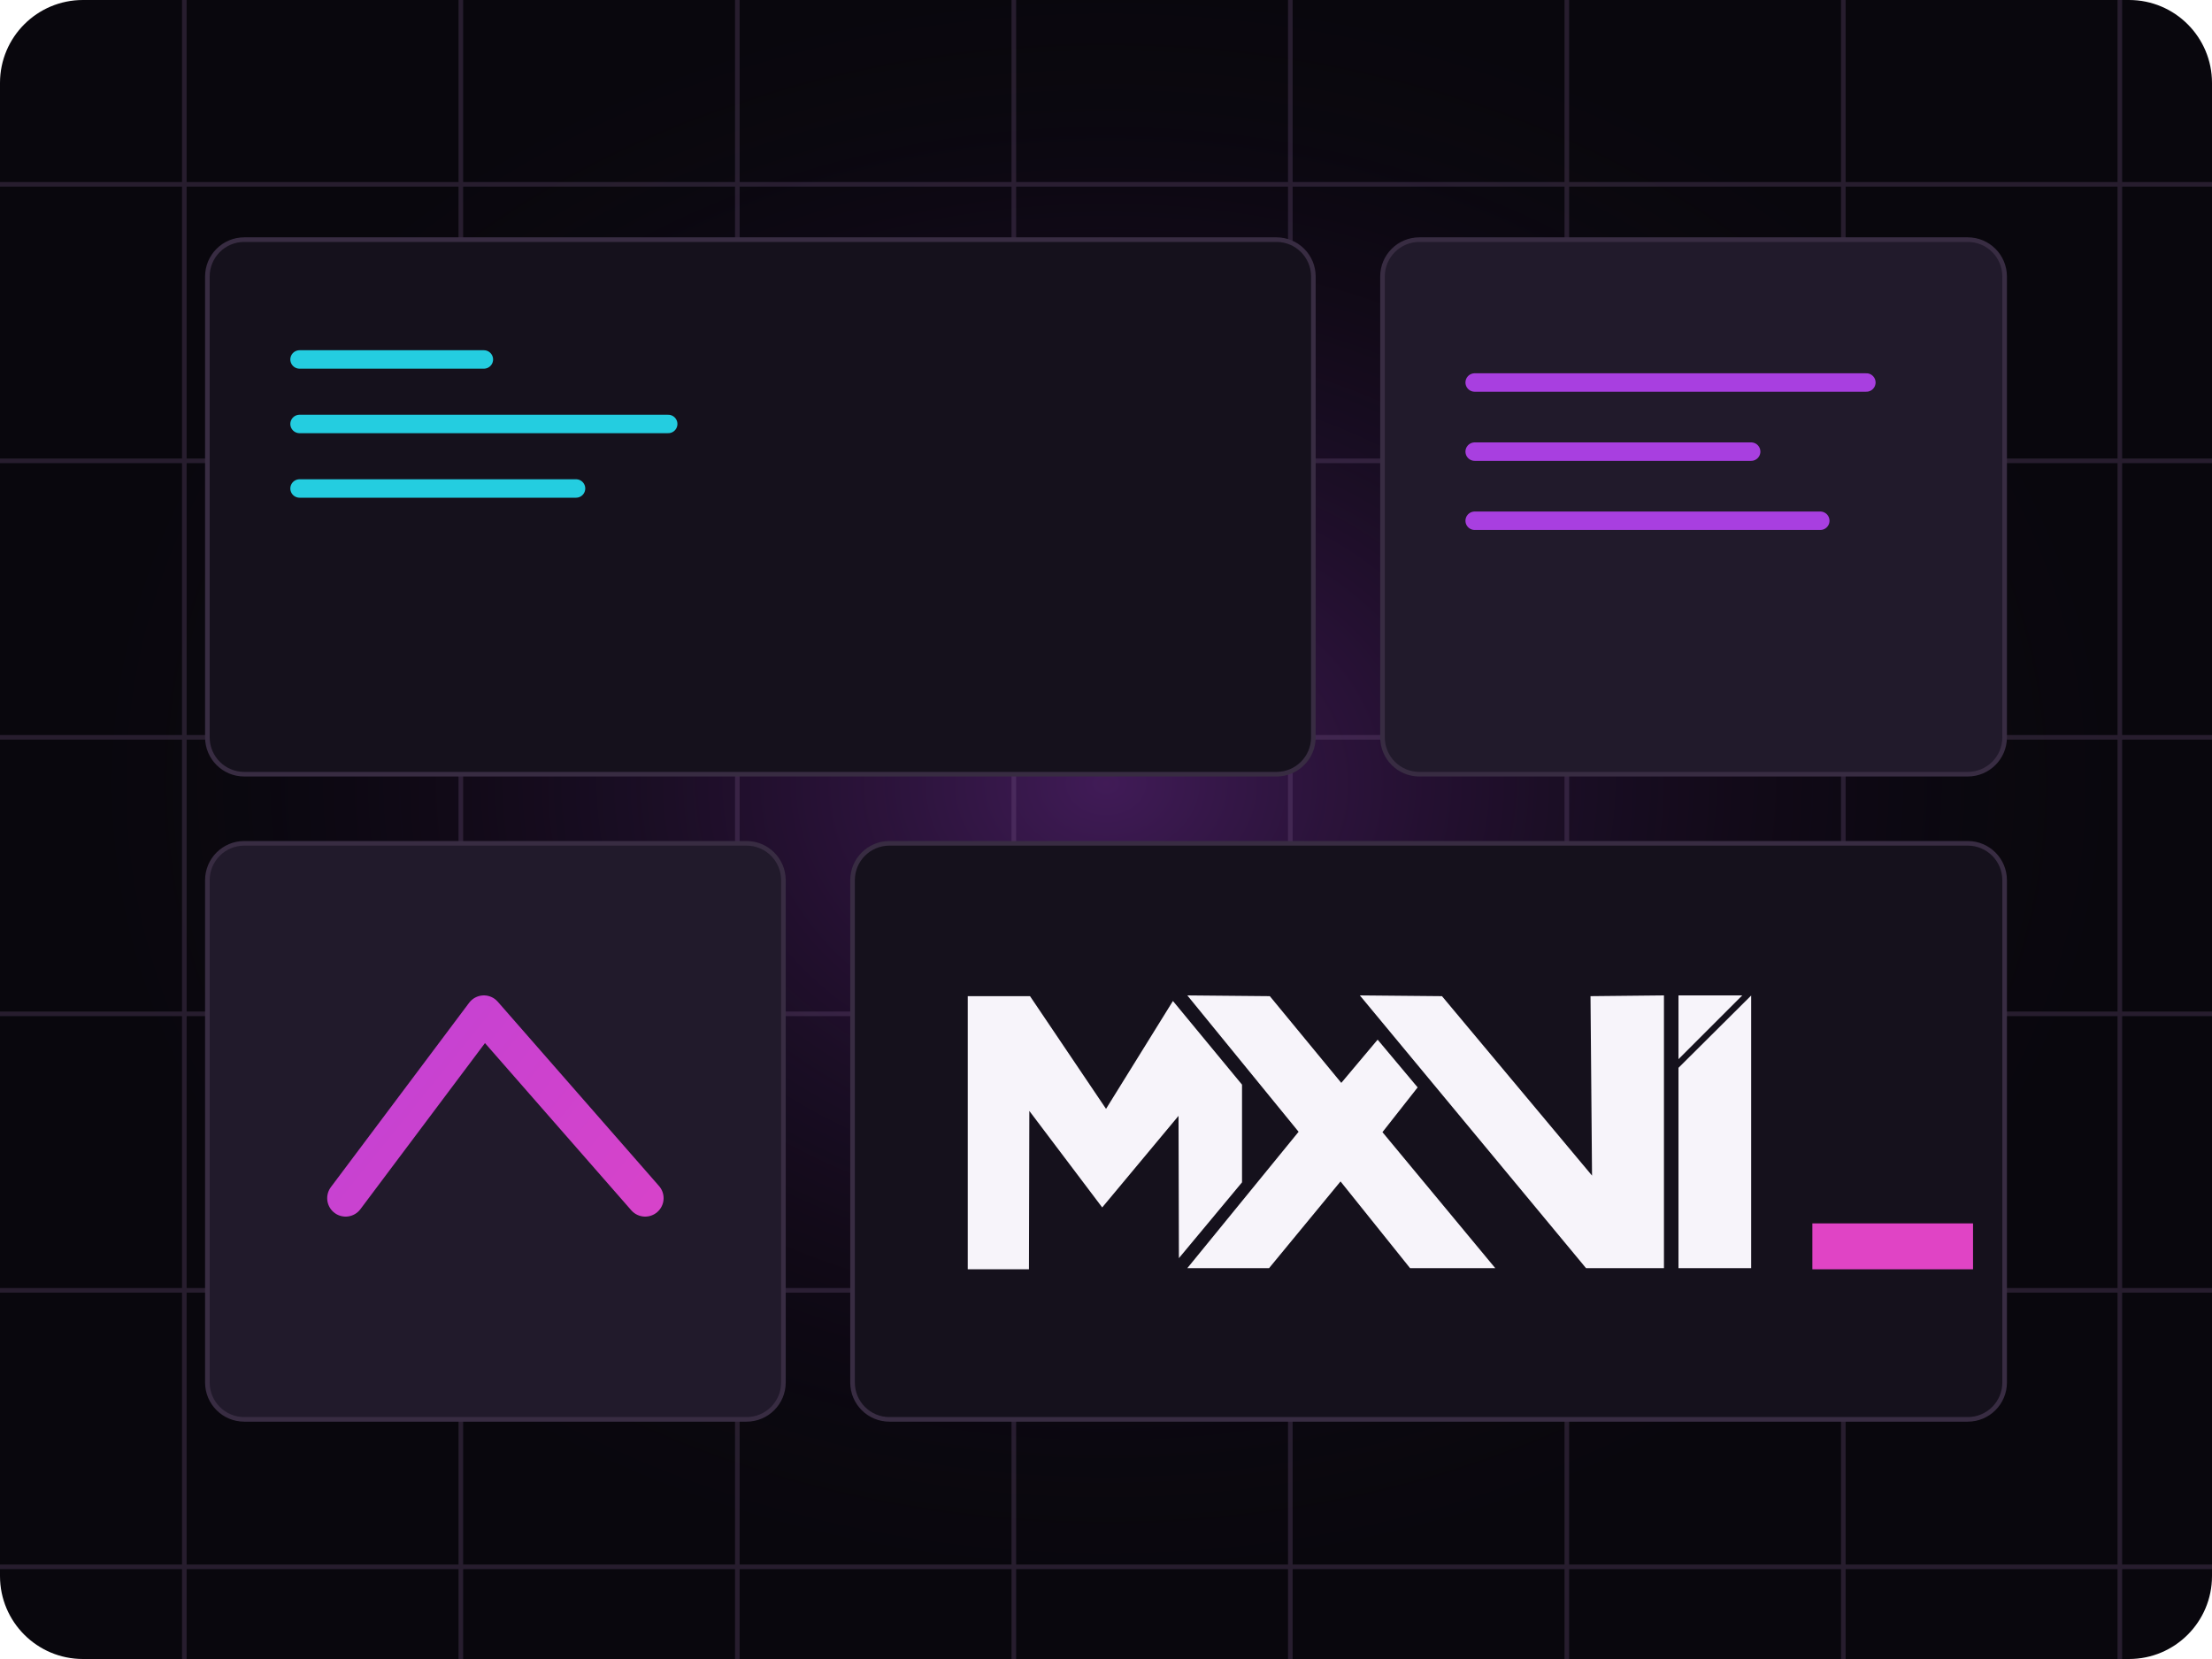
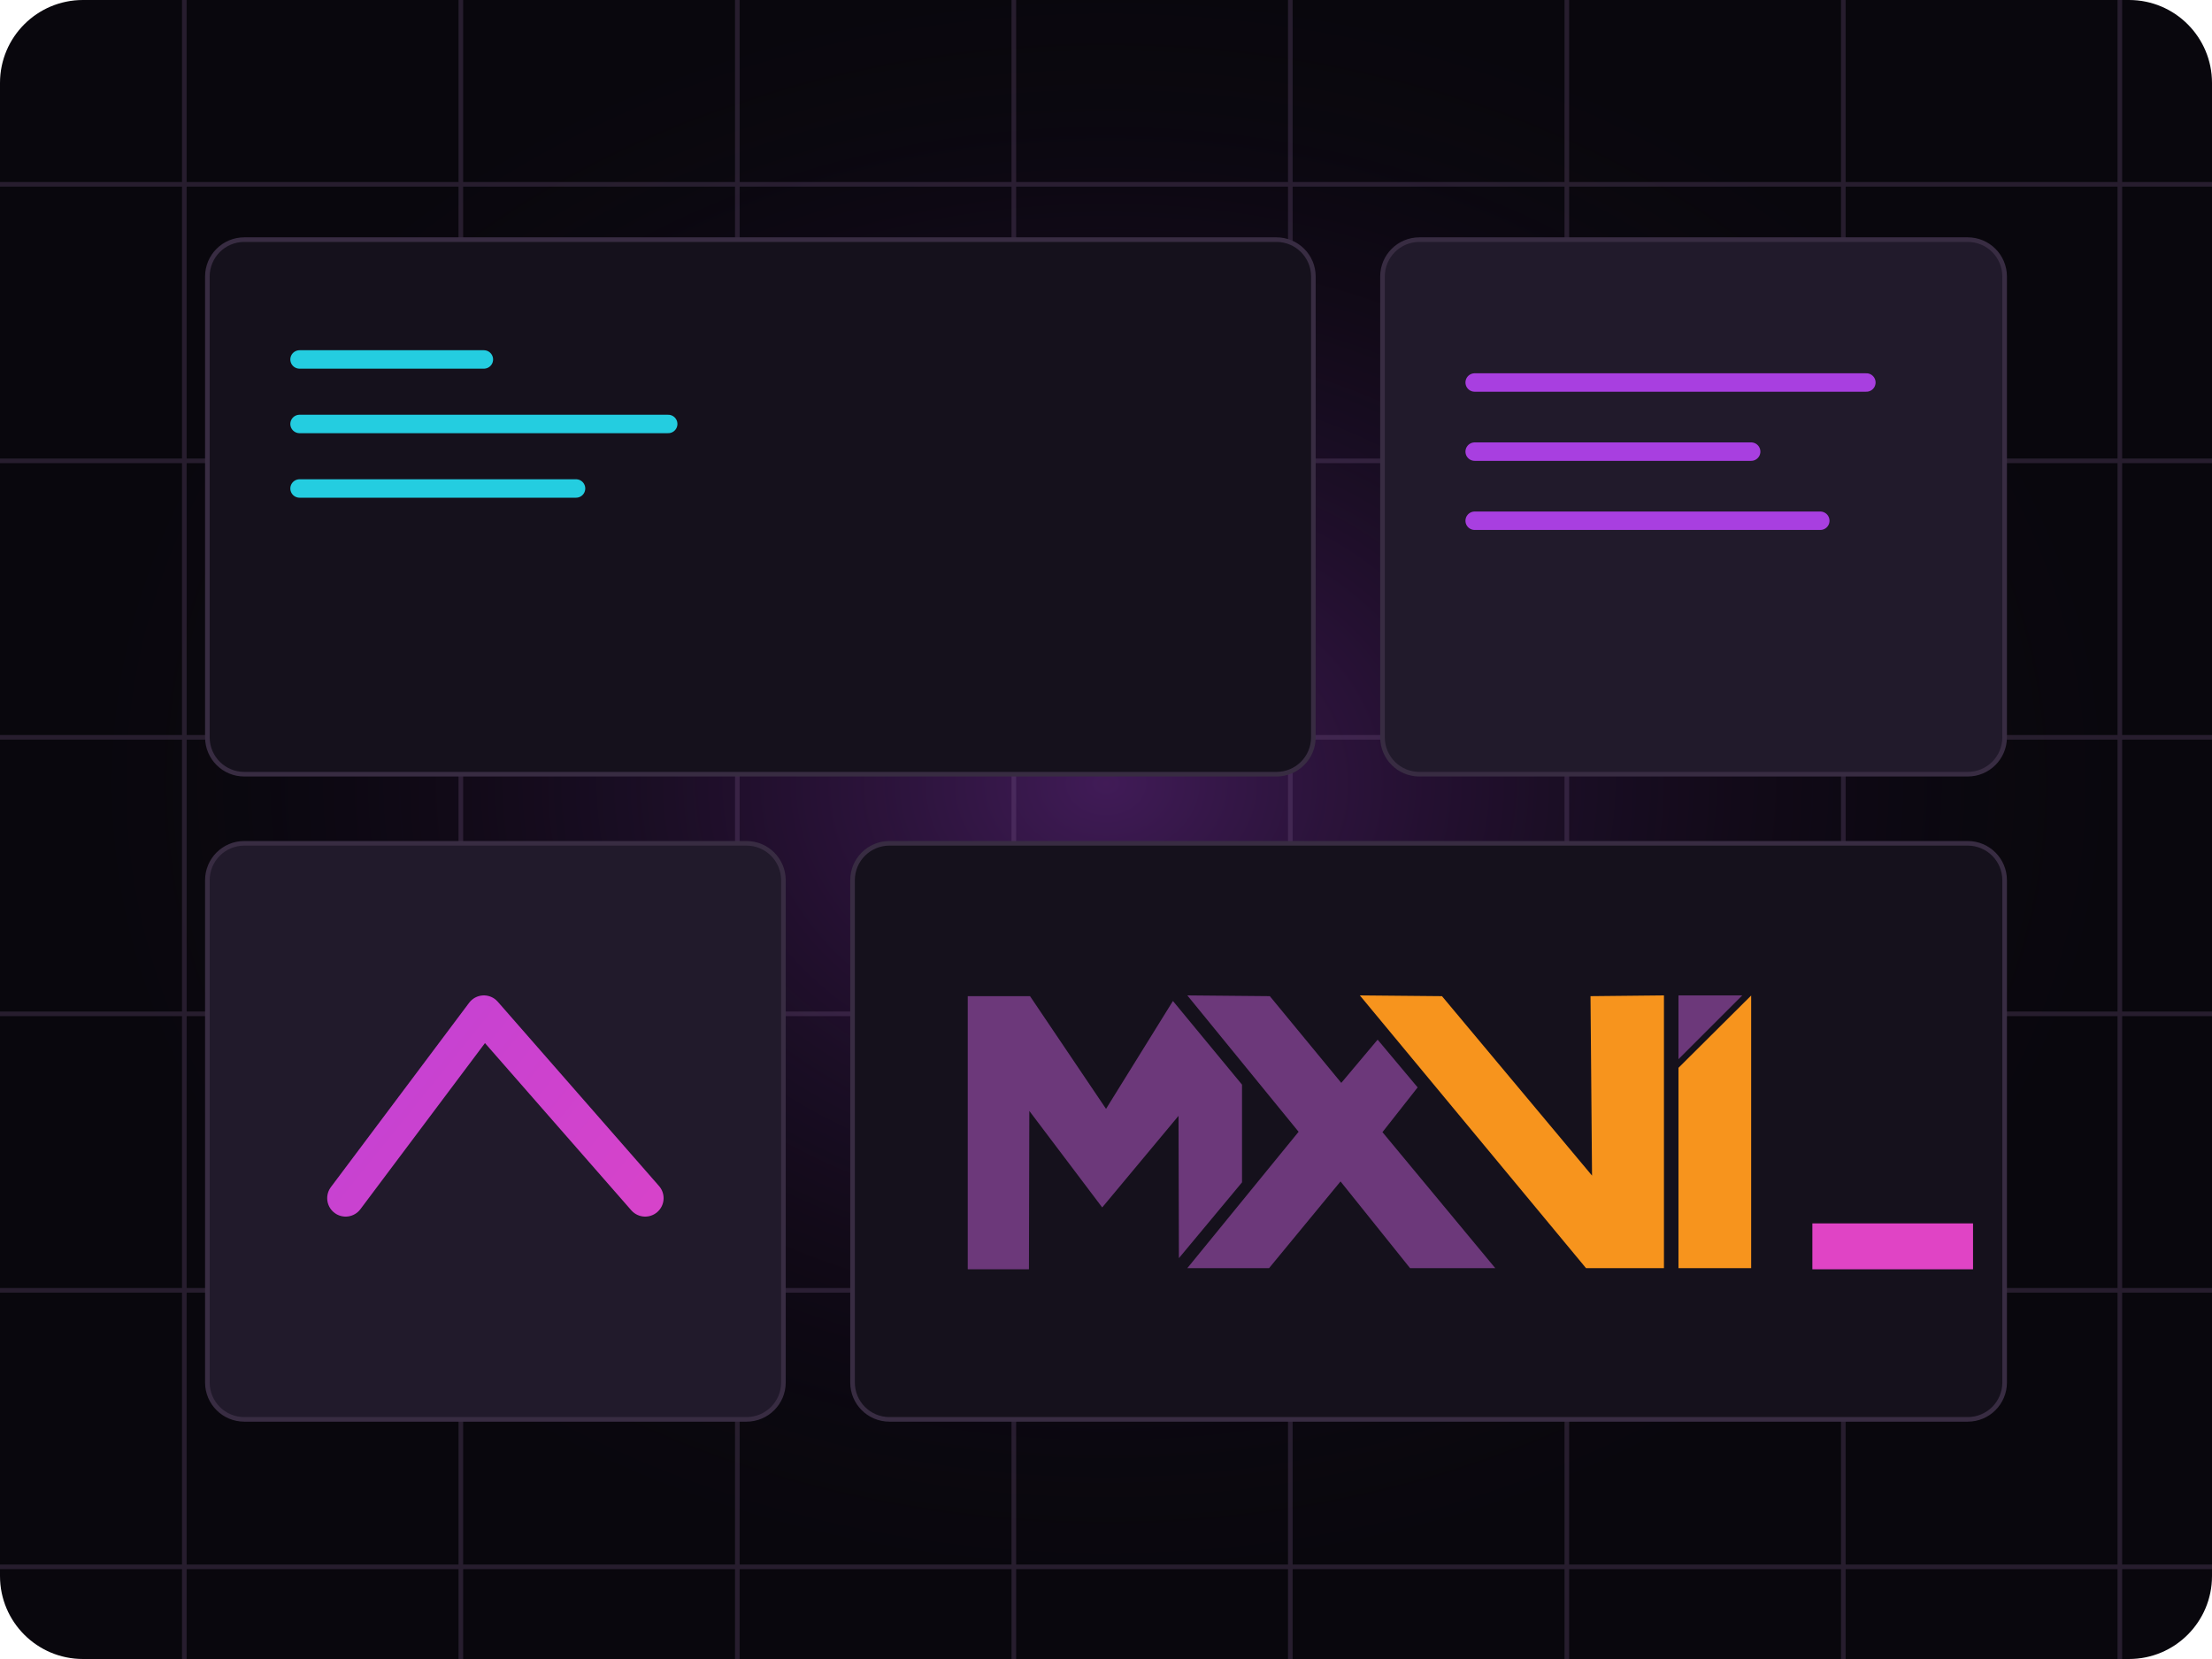
<svg xmlns="http://www.w3.org/2000/svg" width="480" height="360" viewBox="0 0 480 360" fill="none">
  <defs>
    <radialGradient id="glow" cx="0" cy="0" r="1" gradientTransform="translate(240 170) rotate(90) scale(180 230)" gradientUnits="userSpaceOnUse">
      <stop stop-color="#A83FE0" stop-opacity=".35" />
      <stop offset="1" stop-color="#09070D" stop-opacity="0" />
    </radialGradient>
    <linearGradient id="stroke" x1="80" y1="50" x2="390" y2="300" gradientUnits="userSpaceOnUse">
      <stop stop-color="#A83FE0" />
      <stop offset=".55" stop-color="#E044C5" />
      <stop offset="1" stop-color="#24CDE0" />
    </linearGradient>
  </defs>
  <rect width="480" height="360" rx="18" fill="#09070D" />
  <rect width="480" height="360" rx="18" fill="url(#glow)" />
  <g opacity=".25" stroke="#80618E">
    <path d="M40 0V360M100 0V360M160 0V360M220 0V360M280 0V360M340 0V360M400 0V360M460 0V360" />
    <path d="M0 40H480M0 100H480M0 160H480M0 220H480M0 280H480M0 340H480" />
  </g>
  <rect x="45" y="52" width="240" height="116" rx="8" fill="#15111C" stroke="#382C42" />
  <rect x="300" y="52" width="135" height="116" rx="8" fill="#211A2B" stroke="#382C42" />
  <rect x="45" y="183" width="125" height="125" rx="8" fill="#211A2B" stroke="#382C42" />
  <rect x="185" y="183" width="250" height="125" rx="8" fill="#15111C" stroke="#382C42" />
  <path d="M65 78H105M65 92H145M65 106H125" stroke="#24CDE0" stroke-width="4" stroke-linecap="round" />
  <path d="M320 83H405M320 98H380M320 113H395" stroke="#A83FE0" stroke-width="4" stroke-linecap="round" />
  <path d="M75 260L105 220L140 260" stroke="url(#stroke)" stroke-width="8" stroke-linecap="round" stroke-linejoin="round" />
  <g transform="translate(210 216) scale(0.083008)" aria-label="MXNI_">
    <g transform="translate(0 0)">
-       <path fill="#F7F4FA" d="M0,2 L0,716 L160,716 L161,302 L351.5,554.3 L551,314.9 L552,686.9 L717,488.7 L717,233.3 L536.4,14.6 L361.5,296.6 L162.8,2 Z" />
+       <path fill="#6C387A" d="M0,2 L0,716 L160,716 L161,302 L351.5,554.3 L551,314.9 L552,686.9 L717,488.7 L717,233.3 L536.4,14.6 L361.5,296.6 L162.8,2 Z" />
    </g>
    <g transform="translate(574 0)">
-       <path fill="#F7F4FA" d="M0,0 L290.9,356.5 L0,713 L213.7,713 L400.5,486.3 L582.3,713 L805,713 L510.1,357.5 L602.1,240.5 L497.5,115.7 L402.5,228.7 L215.7,2 Z" />
+       <path fill="#6C387A" d="M0,0 L290.9,356.5 L0,713 L213.7,713 L400.5,486.3 L582.3,713 L805,713 L510.1,357.5 L602.1,240.5 L497.5,115.7 L402.5,228.7 L215.7,2 Z" />
    </g>
    <g transform="translate(1025 0)">
-       <path fill="#F7F4FA" d="M0,0 L591.3,713 L795,713 L795,0 L603,2 L607,471.1 L214.7,2 Z" />
+       <path fill="#F7941D" d="M0,0 L591.3,713 L795,713 L795,0 L603,2 L607,471.1 L214.7,2 Z" />
    </g>
    <g transform="translate(1858 0)">
-       <path fill="#F7F4FA" d="M166.7,0 L0,0 L0,166.7 Z" />
-       <path fill="#F7F4FA" d="M190,0.3 L0,189.3 L0,713 L190,713 Z" />
+       <path fill="#6C387A" d="M166.7,0 L0,0 L0,166.7 Z" />
+       <path fill="#F7941D" d="M190,0.3 L0,189.3 L0,713 L190,713 Z" />
    </g>
    <rect x="2208" y="596" width="420" height="120" fill="#E044C5" />
  </g>
</svg>
